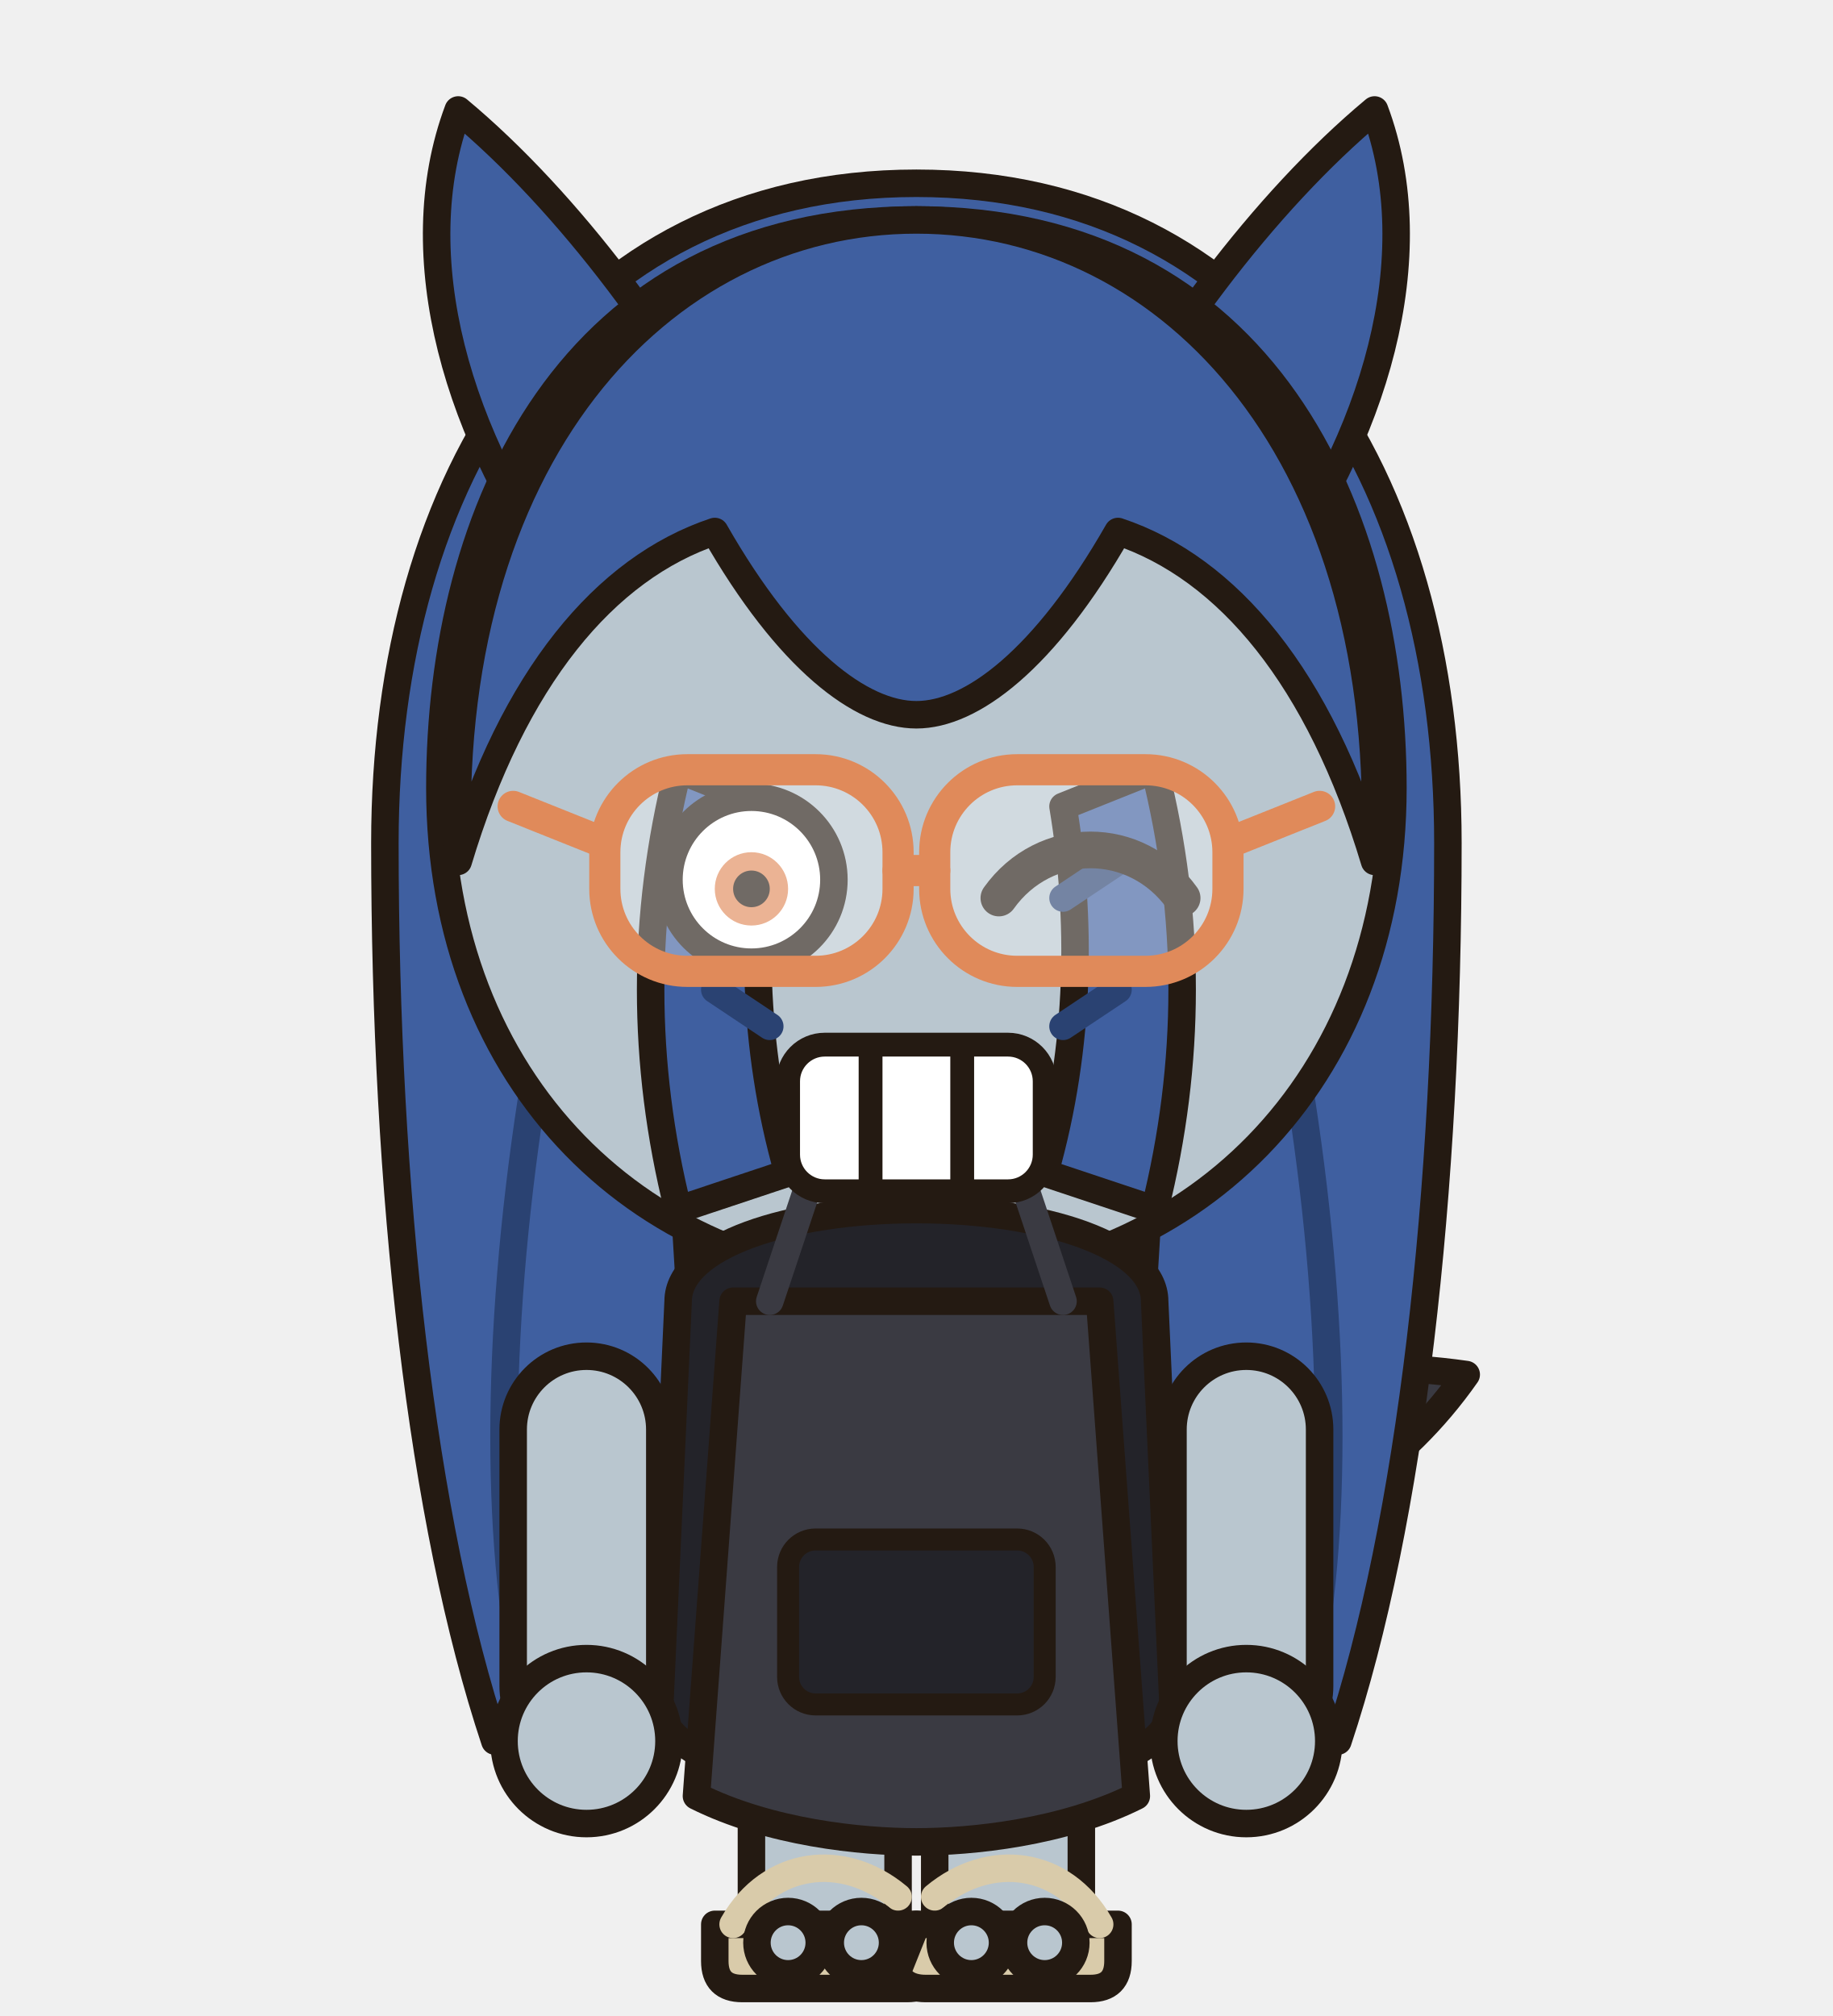
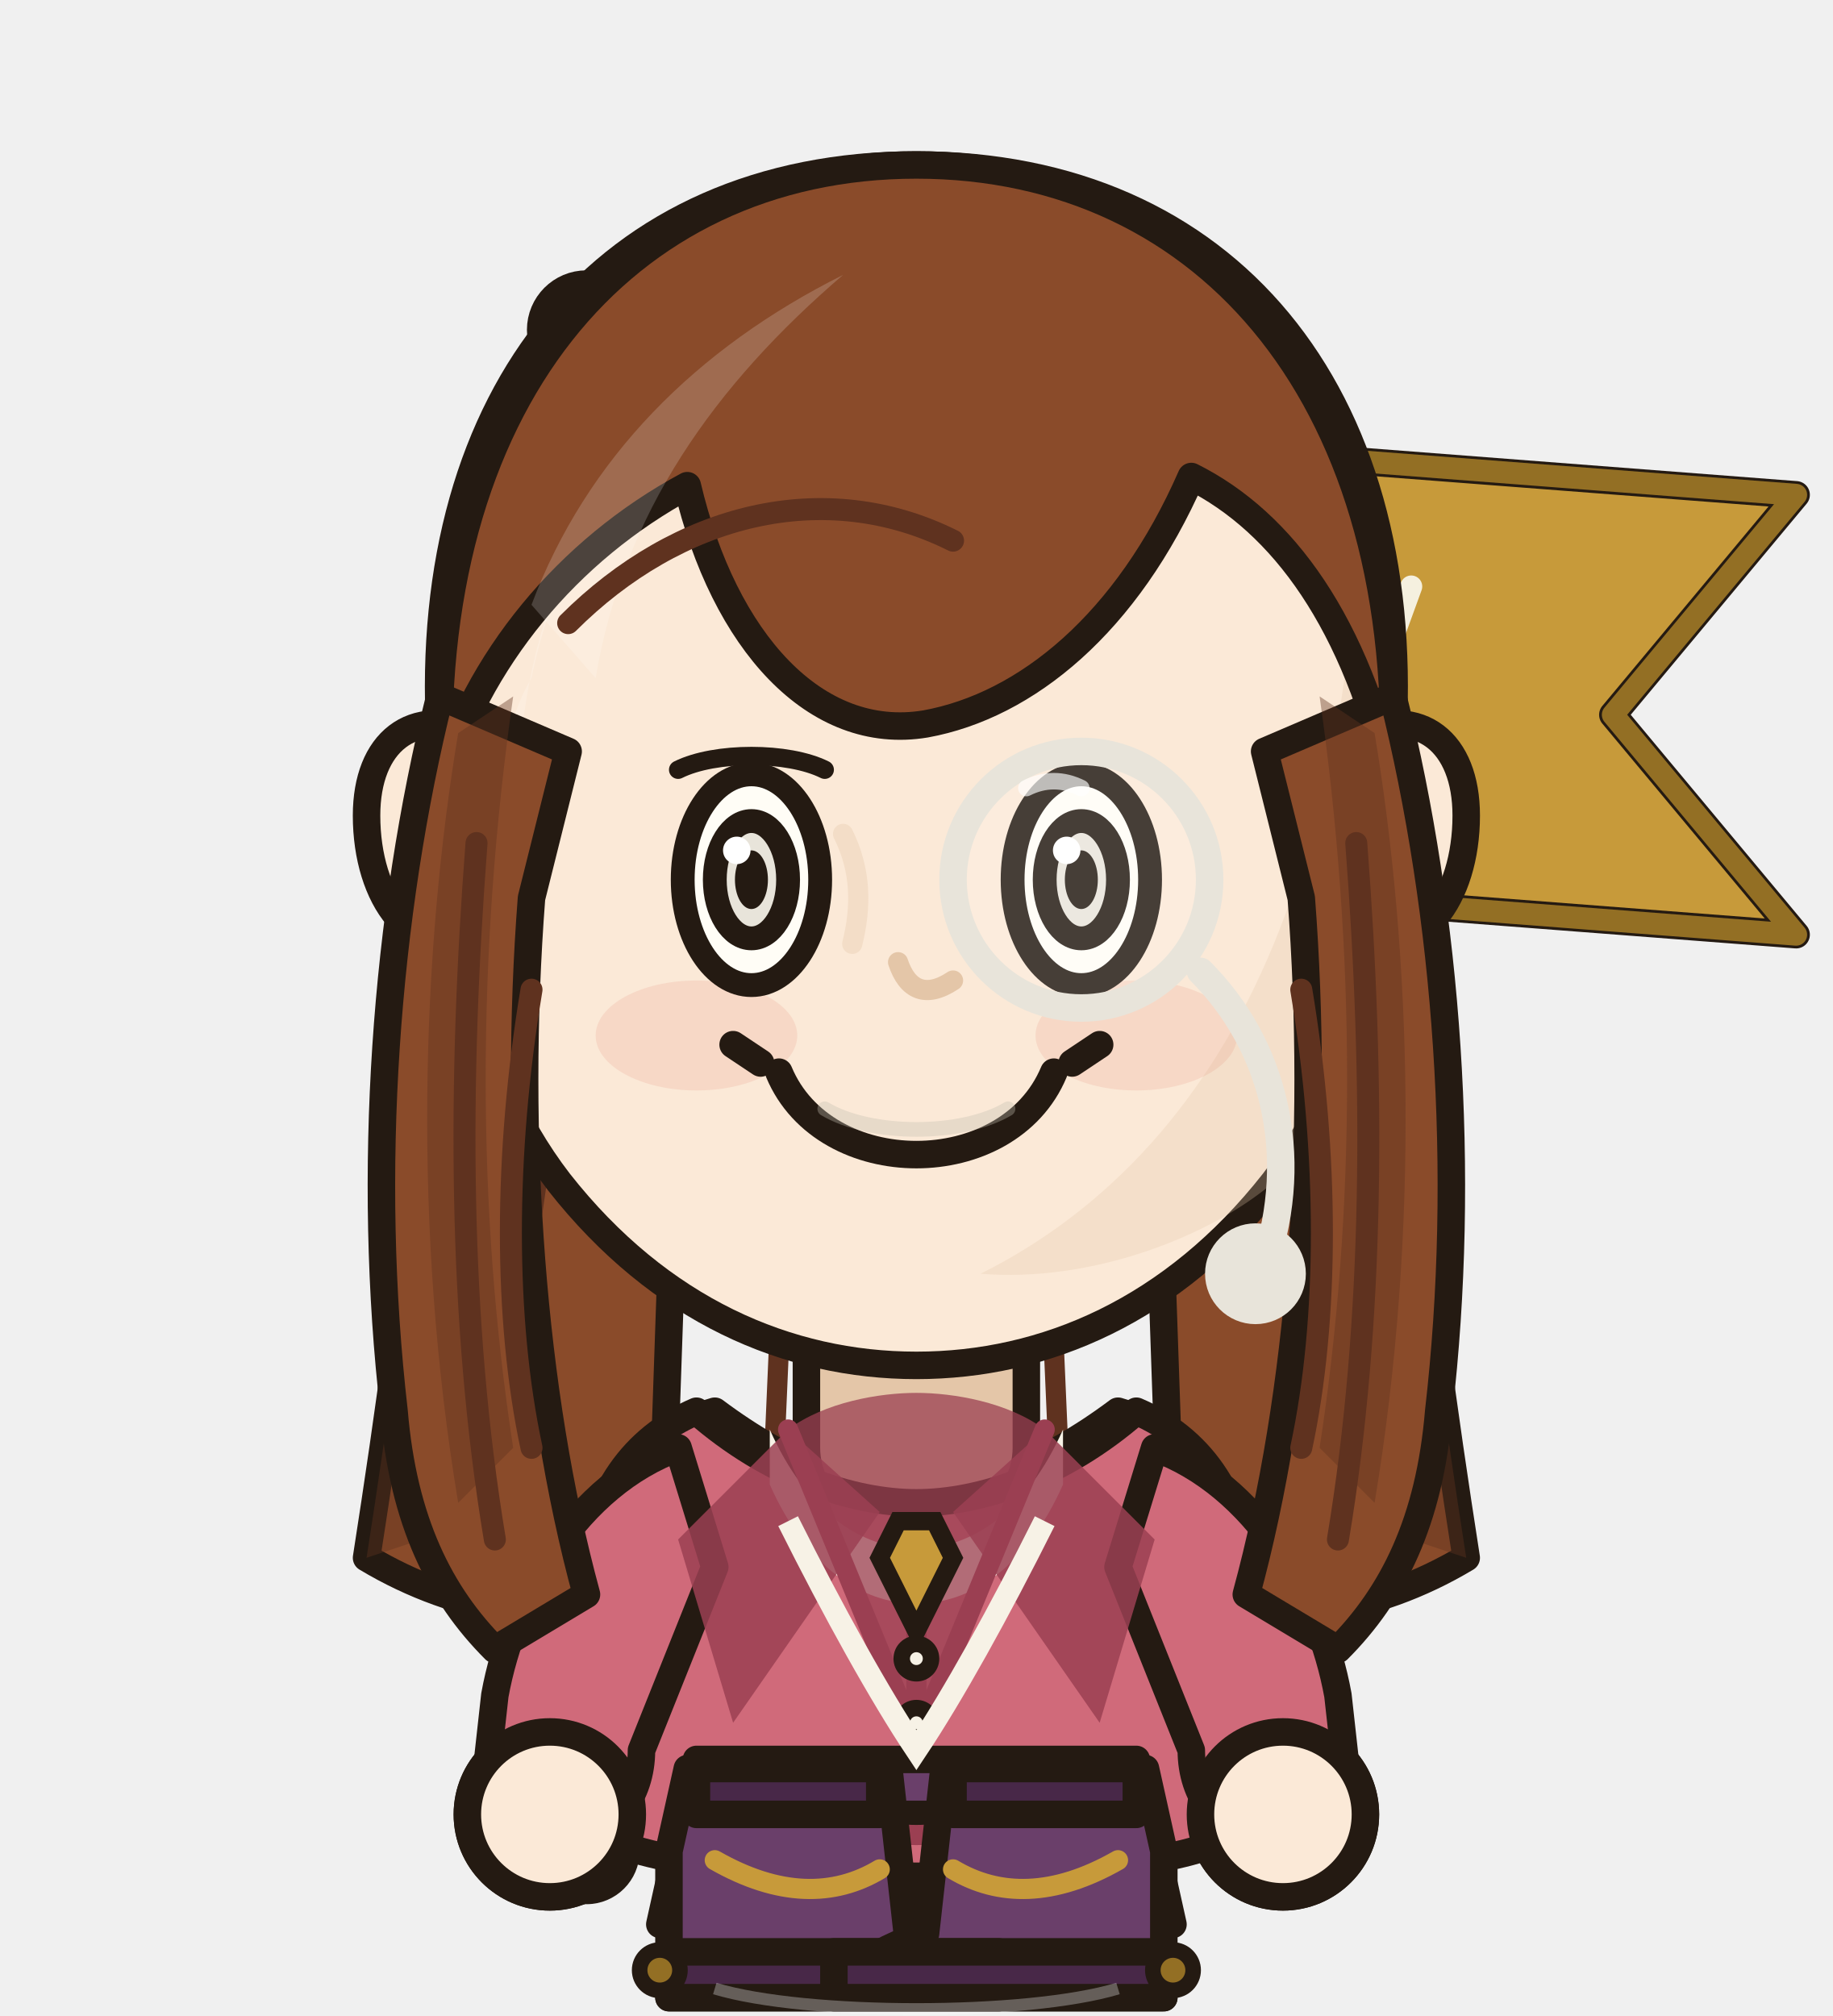
<svg xmlns="http://www.w3.org/2000/svg" width="200" height="220" viewBox="0 0 200 220">
  <g>
    <g stroke="#241a12" stroke-width="3" stroke-linejoin="round" stroke-linecap="round">
-       <path d="M96 170 C120 176 146 170 160 150 C146 148 132 150 120 156 C138 138 150 118 150 96 C136 112 122 128 112 146 C108 152 100 162 96 170 Z" fill="#3a3a42" />
-       <path d="M126 154 L136 132 M138 130 L150 140 M140 112 L152 116" fill="none" stroke="#232329" />
+       <path d="M64 38 L64 202" fill="none" stroke="#936f24" stroke-width="5" />
+       <circle cx="64" cy="36" r="5" fill="#c79a3a" />
+       <path d="M66 44 L196 54 L176 78 L196 102 L66 92 Z" fill="#c79a3a" />
+       <path d="M66 44 L196 54 L176 78 L196 102 L66 92 Z" fill="none" stroke="#936f24" stroke-width="2.4" />
+     </g>
+     <g fill="none" stroke="#f5f0df" stroke-width="2.4" stroke-linecap="round">
+       <path d="M110 58 L114 84 L122 60" />
+       <path d="M142 62 L146 86 L154 64" />
+     </g>
+     <g fill="#936f24" stroke="#241a12" stroke-width="1.6">
+       <circle cx="64" cy="202" r="5" />
    </g>
  </g>
  <g>
    <g stroke="#241a12" stroke-width="3" stroke-linejoin="round" stroke-linecap="round">
-       <path d="M100 20 C62 20 42 52 42 92 C42 130 46 166 54 190 L78 186 L74 120 L126 120 L122 186 L146 190 C154 166 158 130 158 92 C158 52 138 20 100 20 Z" fill="#3f5fa0" />
-       <path d="M62 64 C50 48 44 28 50 12 C62 22 74 38 82 54 Z" fill="#3f5fa0" />
-       <path d="M138 64 C150 48 156 28 150 12 C138 22 126 38 118 54 Z" fill="#3f5fa0" />
-       <path d="M58 120 C54 146 54 170 58 186 M142 120 C146 146 146 170 142 186" fill="none" stroke="#2a4272" />
+       <path d="M100 18 C66 18 46 43 48 80 C49 104 45 138 40 170 C50 176 62 178 72 174 L74 116 L126 116 L128 174 C138 178 150 176 160 170 C155 138 151 104 152 80 C154 43 134 18 100 18 Z" fill="#8a4b2a" />
+     </g>
+     <g stroke="none">
+       <path d="M62 70 C54 106 50 144 46 168 L40 170 C45 138 49 104 48 80 C48 75 49 70 50 65 Z" fill="#5f321f" opacity="0.4" />
+       <path d="M138 70 C146 106 150 144 154 168 L160 170 C155 138 151 104 152 80 C152 75 151 70 150 65 Z" fill="#5f321f" opacity="0.4" />
+     </g>
+     <g fill="none" stroke="#5f321f" stroke-width="2.2" stroke-linecap="round">
+       <path d="M64 98 C58 128 55 154 54 170" />
+       <path d="M136 98 C142 128 145 154 146 170" />
+       <path d="M86 124 L84 170" />
+       <path d="M114 124 L116 170" />
    </g>
  </g>
  <g>
    <g stroke="#241a12" stroke-width="3" stroke-linejoin="round" stroke-linecap="round">
-       <path d="M88 126 L88 150 L112 150 L112 126 Z" fill="#b9c6cf" />
-       <rect x="56" y="148" width="16" height="44" rx="8" fill="#b9c6cf" />
-       <rect x="128" y="148" width="16" height="44" rx="8" fill="#b9c6cf" />
-       <rect x="82" y="188" width="16" height="28" rx="7" fill="#b9c6cf" />
-       <rect x="102" y="188" width="16" height="28" rx="7" fill="#b9c6cf" />
-       <path d="M100 24 C62 24 48 56 48 86 C48 118 70 140 100 140 C130 140 152 118 152 86 C152 56 138 24 100 24 Z" fill="#b9c6cf" />
-       <path d="M74 142 C74 136 86 132 100 132 C114 132 126 136 126 142 L128 186 C128 192 114 196 100 196 C86 196 72 192 72 186 Z" fill="#232329" />
-       <path d="M80 142 L120 142 L124 196 C116 200 106 201 100 201 C94 201 84 200 76 196 Z" fill="#3a3a42" />
-       <path d="M84 142 L88 130 M116 142 L112 130" fill="none" stroke="#3a3a42" />
-       <rect x="86" y="168" width="28" height="18" rx="3" fill="#232329" stroke-width="2.4" />
-       <circle cx="64" cy="190" r="9" fill="#b9c6cf" />
-       <circle cx="136" cy="190" r="9" fill="#b9c6cf" />
+       <path d="M80 190 L80 207 C80 214 84 217 89 217 L95 217 C98 217 99 215 99 212 L99 190 Z" fill="#fbe9d7" />
+       <path d="M120 190 L120 207 C120 214 116 217 111 217 L105 217 C102 217 101 215 101 212 L101 190 Z" fill="#fbe9d7" />
+       <path d="M74 158 C63 162 56 174 54 188 C53 194 56 198 62 199 C67 199 70 196 71 191 L78 170 Z" fill="#fbe9d7" />
+       <path d="M126 158 C137 162 144 174 146 188 C147 194 144 198 138 199 C133 199 130 196 129 191 L122 170 Z" fill="#fbe9d7" />
+       <path d="M78 154 C71 156 67 162 66 169 L69 201 C80 206 120 206 131 201 L134 169 C133 162 129 156 122 154 C114 160 106 163 100 163 C94 163 86 160 78 154 Z" fill="#d06a7a" />
+       <path d="M88 133 L88 158 C88 164 94 168 100 168 C106 168 112 164 112 158 L112 133 Z" fill="#e4c6a8" />
+       <path d="M52 80 C45 77 40 81 40 89 C40 98 45 105 52 102 Z" fill="#fbe9d7" />
+       <path d="M148 80 C155 77 160 81 160 89 C160 98 155 105 148 102 Z" fill="#fbe9d7" />
+       <path d="M100 32 C72 32 51 51 48 78 C48 98 51 116 61 129 C72 143 86 149 100 149 C114 149 128 143 139 129 C149 116 152 98 152 78 C149 51 128 32 100 32 Z" fill="#fbe9d7" />
+       <circle cx="60" cy="198" r="9" fill="#fbe9d7" />
+       <circle cx="140" cy="198" r="9" fill="#fbe9d7" />
+     </g>
+     <g stroke="none">
+       <path d="M139 129 C149 116 152 97 152 76 C152 65 150 55 146 47 C150 63 146 86 139 103 C132 120 121 132 107 139 C119 140 132 135 139 129 Z" fill="#e4c6a8" opacity="0.28" />
+       <path d="M58 74 C62 54 77 38 96 34 C81 38 66 51 60 66 C57 75 56 84 57 93 C54 86 55 79 58 74 Z" fill="#ffffff" opacity="0.18" />
+       <ellipse cx="76" cy="113" rx="11" ry="6" fill="#df7f6e" opacity="0.16" />
+       <ellipse cx="124" cy="113" rx="11" ry="6" fill="#df7f6e" opacity="0.16" />
+       <path d="M83 196 C88 200 94 201 98 199 L98 205 C92 207 86 206 82 203 Z" fill="#e4c6a8" opacity="0.22" />
+       <path d="M117 196 C112 200 106 201 102 199 L102 205 C108 207 114 206 118 203 Z" fill="#e4c6a8" opacity="0.22" />
+       <path d="M78 158 C86 164 94 167 100 167 C106 167 114 164 122 158 L122 163 C114 169 106 172 100 172 C94 172 86 169 78 163 Z" fill="#9b3f52" opacity="0.55" />
+       <path d="M69 193 C80 198 120 198 131 193 L131 201 C120 206 80 206 69 201 Z" fill="#9b3f52" opacity="0.25" />
+       <path d="M74 176 C77 182 78 189 77 196 L72 195 C73 187 72 181 70 176 Z" fill="#9b3f52" opacity="0.35" />
+       <path d="M126 176 C123 182 122 189 123 196 L128 195 C127 187 128 181 130 176 Z" fill="#9b3f52" opacity="0.35" />
+     </g>
+     <g fill="none" stroke="#e4c6a8" stroke-width="2.2" stroke-linecap="round">
+       <path d="M47 84 C44 88 44 95 47 99" />
+       <path d="M153 84 C156 88 156 95 153 99" />
+       <path d="M98 105 C99 108 101 109 104 107" />
+       <path d="M92 91 C94 95 94 99 93 103" opacity="0.35" />
    </g>
  </g>
  <g>
    <g stroke="#241a12" stroke-width="3" stroke-linejoin="round" stroke-linecap="round">
-       <path d="M78 210 L100 210 L102 215 C102 216 101 217 99 217 L81 217 C79 217 78 216 78 214 Z" fill="#d9cbaa" />
-       <path d="M122 210 L100 210 L98 215 C98 216 99 217 101 217 L119 217 C121 217 122 216 122 214 Z" fill="#d9cbaa" />
-       <path d="M80 210 C84 203 92 202 98 207" fill="none" stroke="#d9cbaa" />
-       <path d="M120 210 C116 203 108 202 102 207" fill="none" stroke="#d9cbaa" />
-       <circle cx="86" cy="212" r="3.4" fill="#b9c6cf" />
-       <circle cx="94" cy="212" r="3.4" fill="#b9c6cf" />
-       <circle cx="114" cy="212" r="3.4" fill="#b9c6cf" />
-       <circle cx="106" cy="212" r="3.4" fill="#b9c6cf" />
+       <path d="M76 154 C69 157 65 163 64 171 L67 201 C78 206 122 206 133 201 L136 171 C135 163 131 157 124 154 C116 161 107 164 100 164 C93 164 84 161 76 154 Z" fill="#d06a7a" />
+       <path d="M74 158 C63 162 56 174 54 185 L53 194 C53 199 57 202 62 201 C67 200 70 196 70 191 L78 171 Z" fill="#d06a7a" />
+       <path d="M126 158 C137 162 144 174 146 185 L147 194 C147 199 143 202 138 201 C133 200 130 196 130 191 L122 171 Z" fill="#d06a7a" />
+       <path d="M76 192 L124 192 L128 210 L104 210 L104 198 L96 198 L96 210 L72 210 Z" fill="#6a3f6a" />
+     </g>
+     <g stroke="#241a12" stroke-width="3" stroke-linejoin="round" stroke-linecap="round">
+       <circle cx="60" cy="198" r="9" fill="#fbe9d7" />
+       <circle cx="140" cy="198" r="9" fill="#fbe9d7" />
+     </g>
+     <g stroke="none">
+       <path d="M84 156 C88 165 94 169 100 169 C106 169 112 165 116 156 L116 162 C112 171 106 175 100 175 C94 175 88 171 84 162 Z" fill="#f7f2e6" />
+       <path d="M86 156 L100 190 L114 156 C110 153 104 152 100 152 C96 152 90 153 86 156 Z" fill="#9b3f52" opacity="0.75" />
+       <path d="M86 156 L74 168 L80 188 L96 165 Z" fill="#9b3f52" opacity="0.85" />
+       <path d="M114 156 L126 168 L120 188 L104 165 Z" fill="#9b3f52" opacity="0.85" />
+     </g>
+     <g fill="none" stroke="#9b3f52" stroke-width="2.2" stroke-linecap="round">
+       <path d="M86 156 L100 190 L114 156" />
+       <path d="M100 169 L100 190" />
+       <path d="M92 198 C96 201 104 201 108 198" />
+     </g>
+     <path d="M96 170 L100 178 L104 170 L102 166 L98 166 Z" fill="#c79a3a" stroke="#241a12" stroke-width="2" />
+     <g fill="#f7f2e6" stroke="#241a12" stroke-width="1.8">
+       <circle cx="100" cy="181" r="1.6" />
+       <circle cx="100" cy="188" r="1.6" />
+     </g>
+     <path d="M86 166 C91 176 96 185 100 191 C104 185 109 176 114 166" fill="none" stroke="#f7f2e6" stroke-width="2.4" />
+   </g>
+   <g>
+     <g transform="translate(0,3)">
+       <g stroke="#241a12" stroke-width="3" stroke-linejoin="round" stroke-linecap="round">
+         <path d="M75 190 L97 190 L99 208 C105 210 109 213 109 215 L73 215 L73 199 Z" fill="#6a3f6a" />
+         <path d="M125 190 L103 190 L101 208 C95 210 91 213 91 215 L127 215 L127 199 Z" fill="#6a3f6a" />
+         <path d="M73 210 L109 210 L109 215 L73 215 Z" fill="#482848" />
+         <path d="M127 210 L91 210 L91 215 L127 215 Z" fill="#482848" />
+         <path d="M76 190 L96 190 L96 195 L76 195 Z" fill="#482848" />
+         <path d="M124 190 L104 190 L104 195 L124 195 Z" fill="#482848" />
+       </g>
+       <g fill="none" stroke="#c79a3a" stroke-width="2.2" stroke-linecap="round">
+         <path d="M78 200 C85 204 91 204 96 201" />
+         <path d="M122 200 C115 204 109 204 104 201" />
+       </g>
+       <g fill="#936f24" stroke="#241a12" stroke-width="1.7">
+         <circle cx="72" cy="212" r="2.2" />
+         <circle cx="128" cy="212" r="2.2" />
+       </g>
+       <path d="M78 214 C88 217 112 217 122 214" fill="none" stroke="#ffffff" stroke-width="1.3" opacity="0.3" />
+     </g>
+   </g>
+   <g>
+     <g stroke="#241a12" stroke-width="2.6" stroke-linejoin="round" stroke-linecap="round">
+       <ellipse cx="82" cy="96" rx="7.5" ry="11.5" fill="#fffdf6" />
+       <ellipse cx="118" cy="96" rx="7.5" ry="11.5" fill="#fffdf6" />
+       <ellipse cx="82" cy="96" rx="4" ry="6.4" fill="#e8e4da" />
+       <ellipse cx="118" cy="96" rx="4" ry="6.4" fill="#e8e4da" />
+       <ellipse cx="82" cy="96" rx="1.8" ry="3.2" fill="#241a12" stroke="none" />
+       <ellipse cx="118" cy="96" rx="1.8" ry="3.2" fill="#241a12" stroke="none" />
+       <circle cx="80.4" cy="92.8" r="1.5" fill="#ffffff" stroke="none" />
+       <circle cx="116.4" cy="92.8" r="1.5" fill="#ffffff" stroke="none" />
+       <path d="M74 84 C78 82 86 82 90 84" fill="none" stroke-width="2" />
+       <path d="M110 84 C114 82 122 82 126 84" fill="none" stroke-width="2" />
+     </g>
+   </g>
+   <g>
+     <g fill="none" stroke="#241a12" stroke-width="3" stroke-linecap="round">
+       <path d="M85 117 C90 129 110 129 115 117" />
+       <path d="M90 121 C95 124 105 124 110 121" stroke="#c2bcae" stroke-width="1.6" opacity="0.35" />
+       <path d="M83 116 L80 114" />
+       <path d="M117 116 L120 114" />
    </g>
  </g>
  <g>
    <g stroke="#241a12" stroke-width="3" stroke-linejoin="round" stroke-linecap="round">
-       <path d="M50 94 C48 50 72 24 100 24 C128 24 152 50 150 94 C144 74 134 62 122 58 C114 72 106 78 100 78 C94 78 86 72 78 58 C66 62 56 74 50 94 Z" fill="#3f5fa0" />
-       <path d="M74 84 C70 100 70 116 74 132 L86 128 C82 114 82 100 84 88 Z" fill="#3f5fa0" />
-       <path d="M126 84 C130 100 130 116 126 132 L114 128 C118 114 118 100 116 88 Z" fill="#3f5fa0" />
-       <path d="M78 94 L84 98 M78 108 L84 112 M122 94 L116 98 M122 108 L116 112" fill="none" stroke="#2a4272" />
+       <path d="M48 86 C46 44 68 18 100 18 C132 18 154 44 152 86 C148 68 140 57 130 52 C123 68 112 77 101 79 C89 81 79 70 75 53 C62 60 52 72 48 86 Z" fill="#8a4b2a" />
+       <path d="M48 76 C42 100 40 128 43 154 C44 166 48 174 54 180 L64 174 C58 152 56 124 58 98 L62 82 Z" fill="#8a4b2a" />
+       <path d="M152 76 C158 100 160 128 157 154 C156 166 152 174 146 180 L136 174 C142 152 144 124 142 98 L138 82 Z" fill="#8a4b2a" />
+     </g>
+     <g stroke="none">
+       <path d="M56 76 C52 104 52 132 56 158 L50 164 C45 134 46 104 50 80 Z" fill="#5f321f" opacity="0.4" />
+       <path d="M144 76 C148 104 148 132 144 158 L150 164 C155 134 154 104 150 80 Z" fill="#5f321f" opacity="0.4" />
+       <path d="M58 66 C64 50 76 38 92 30 C78 42 68 56 65 74 Z" fill="#ffffff" opacity="0.18" />
+     </g>
+     <g fill="none" stroke="#5f321f" stroke-width="2.4" stroke-linecap="round">
+       <path d="M62 68 C74 56 90 52 104 59" />
+       <path d="M52 92 C50 118 50 144 54 168" />
+       <path d="M148 92 C150 118 150 144 146 168" />
+       <path d="M58 108 C55 126 55 144 58 158" />
+       <path d="M142 108 C145 126 145 144 142 158" />
    </g>
  </g>
  <g>
-     <g stroke="#241a12" stroke-width="3">
-       <circle cx="82" cy="96" r="9" fill="#ffffff" />
-       <circle cx="82" cy="97" r="4" fill="#e08a5a" stroke="none" />
-       <circle cx="82" cy="97" r="2" fill="#241a12" stroke="none" />
-       <path d="M109 98 C114 91 124 91 129 98" fill="none" stroke-width="4" stroke-linecap="round" />
-     </g>
-   </g>
-   <g>
-     <g stroke="#241a12" stroke-width="2.6" stroke-linejoin="round">
-       <rect x="86" y="114" width="28" height="16" rx="4" fill="#ffffff" />
-       <path d="M95 115 L95 129 M105 115 L105 129" fill="none" />
-     </g>
-   </g>
-   <g>
-     <g fill="none" stroke="#e08a5a" stroke-width="3.4" stroke-linejoin="round" stroke-linecap="round">
-       <rect x="66" y="84" width="32" height="22" rx="9" fill="#ffffff" fill-opacity="0.35" />
-       <rect x="102" y="84" width="32" height="22" rx="9" fill="#ffffff" fill-opacity="0.35" />
-       <path d="M98 95 L102 95" />
-       <path d="M66 92 L56 88" />
-       <path d="M134 92 L144 88" />
+     <g fill="none" stroke="#e8e4da" stroke-width="3" stroke-linecap="round">
+       <circle cx="118" cy="96" r="14" fill="#ffffff" fill-opacity="0.16" />
+       <path d="M131 106 C139 114 142 126 138 138" />
+       <circle cx="137" cy="139" r="4" fill="#e8e4da" />
+       <path d="M112 86 C114 85 116 85 118 86" stroke="#ffffff" stroke-width="1.8" opacity="0.65" />
    </g>
  </g>
</svg>
